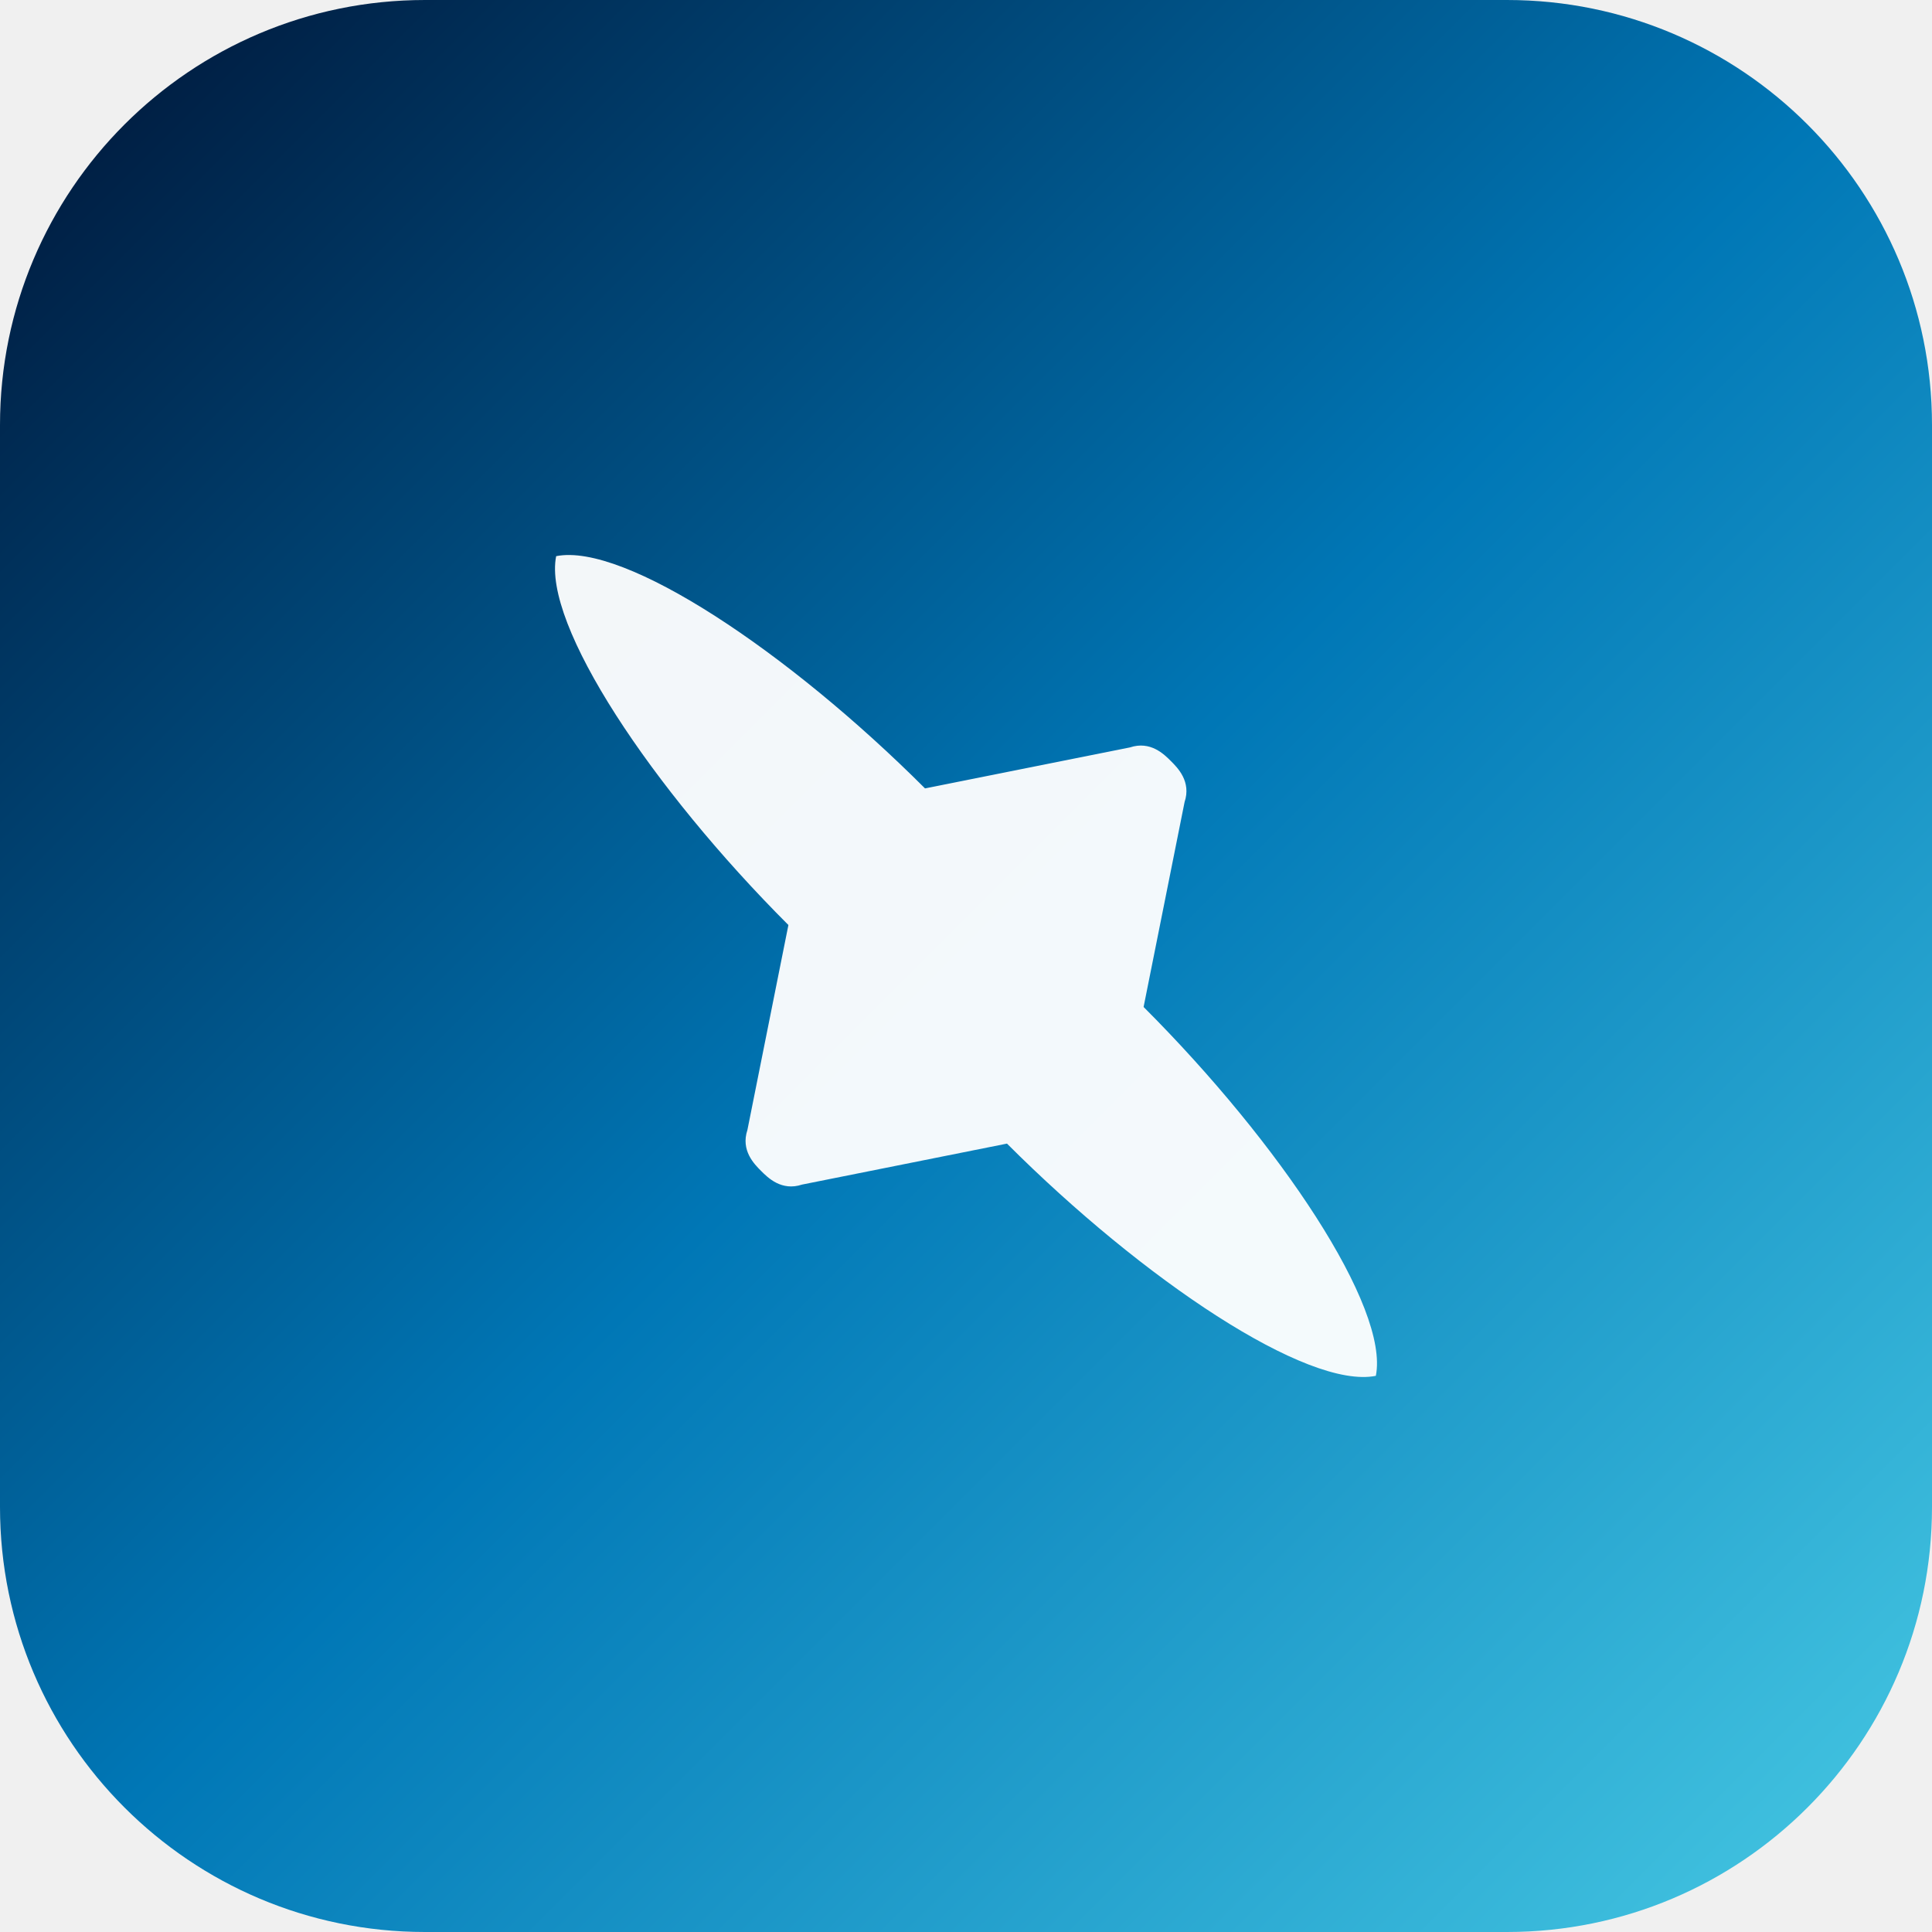
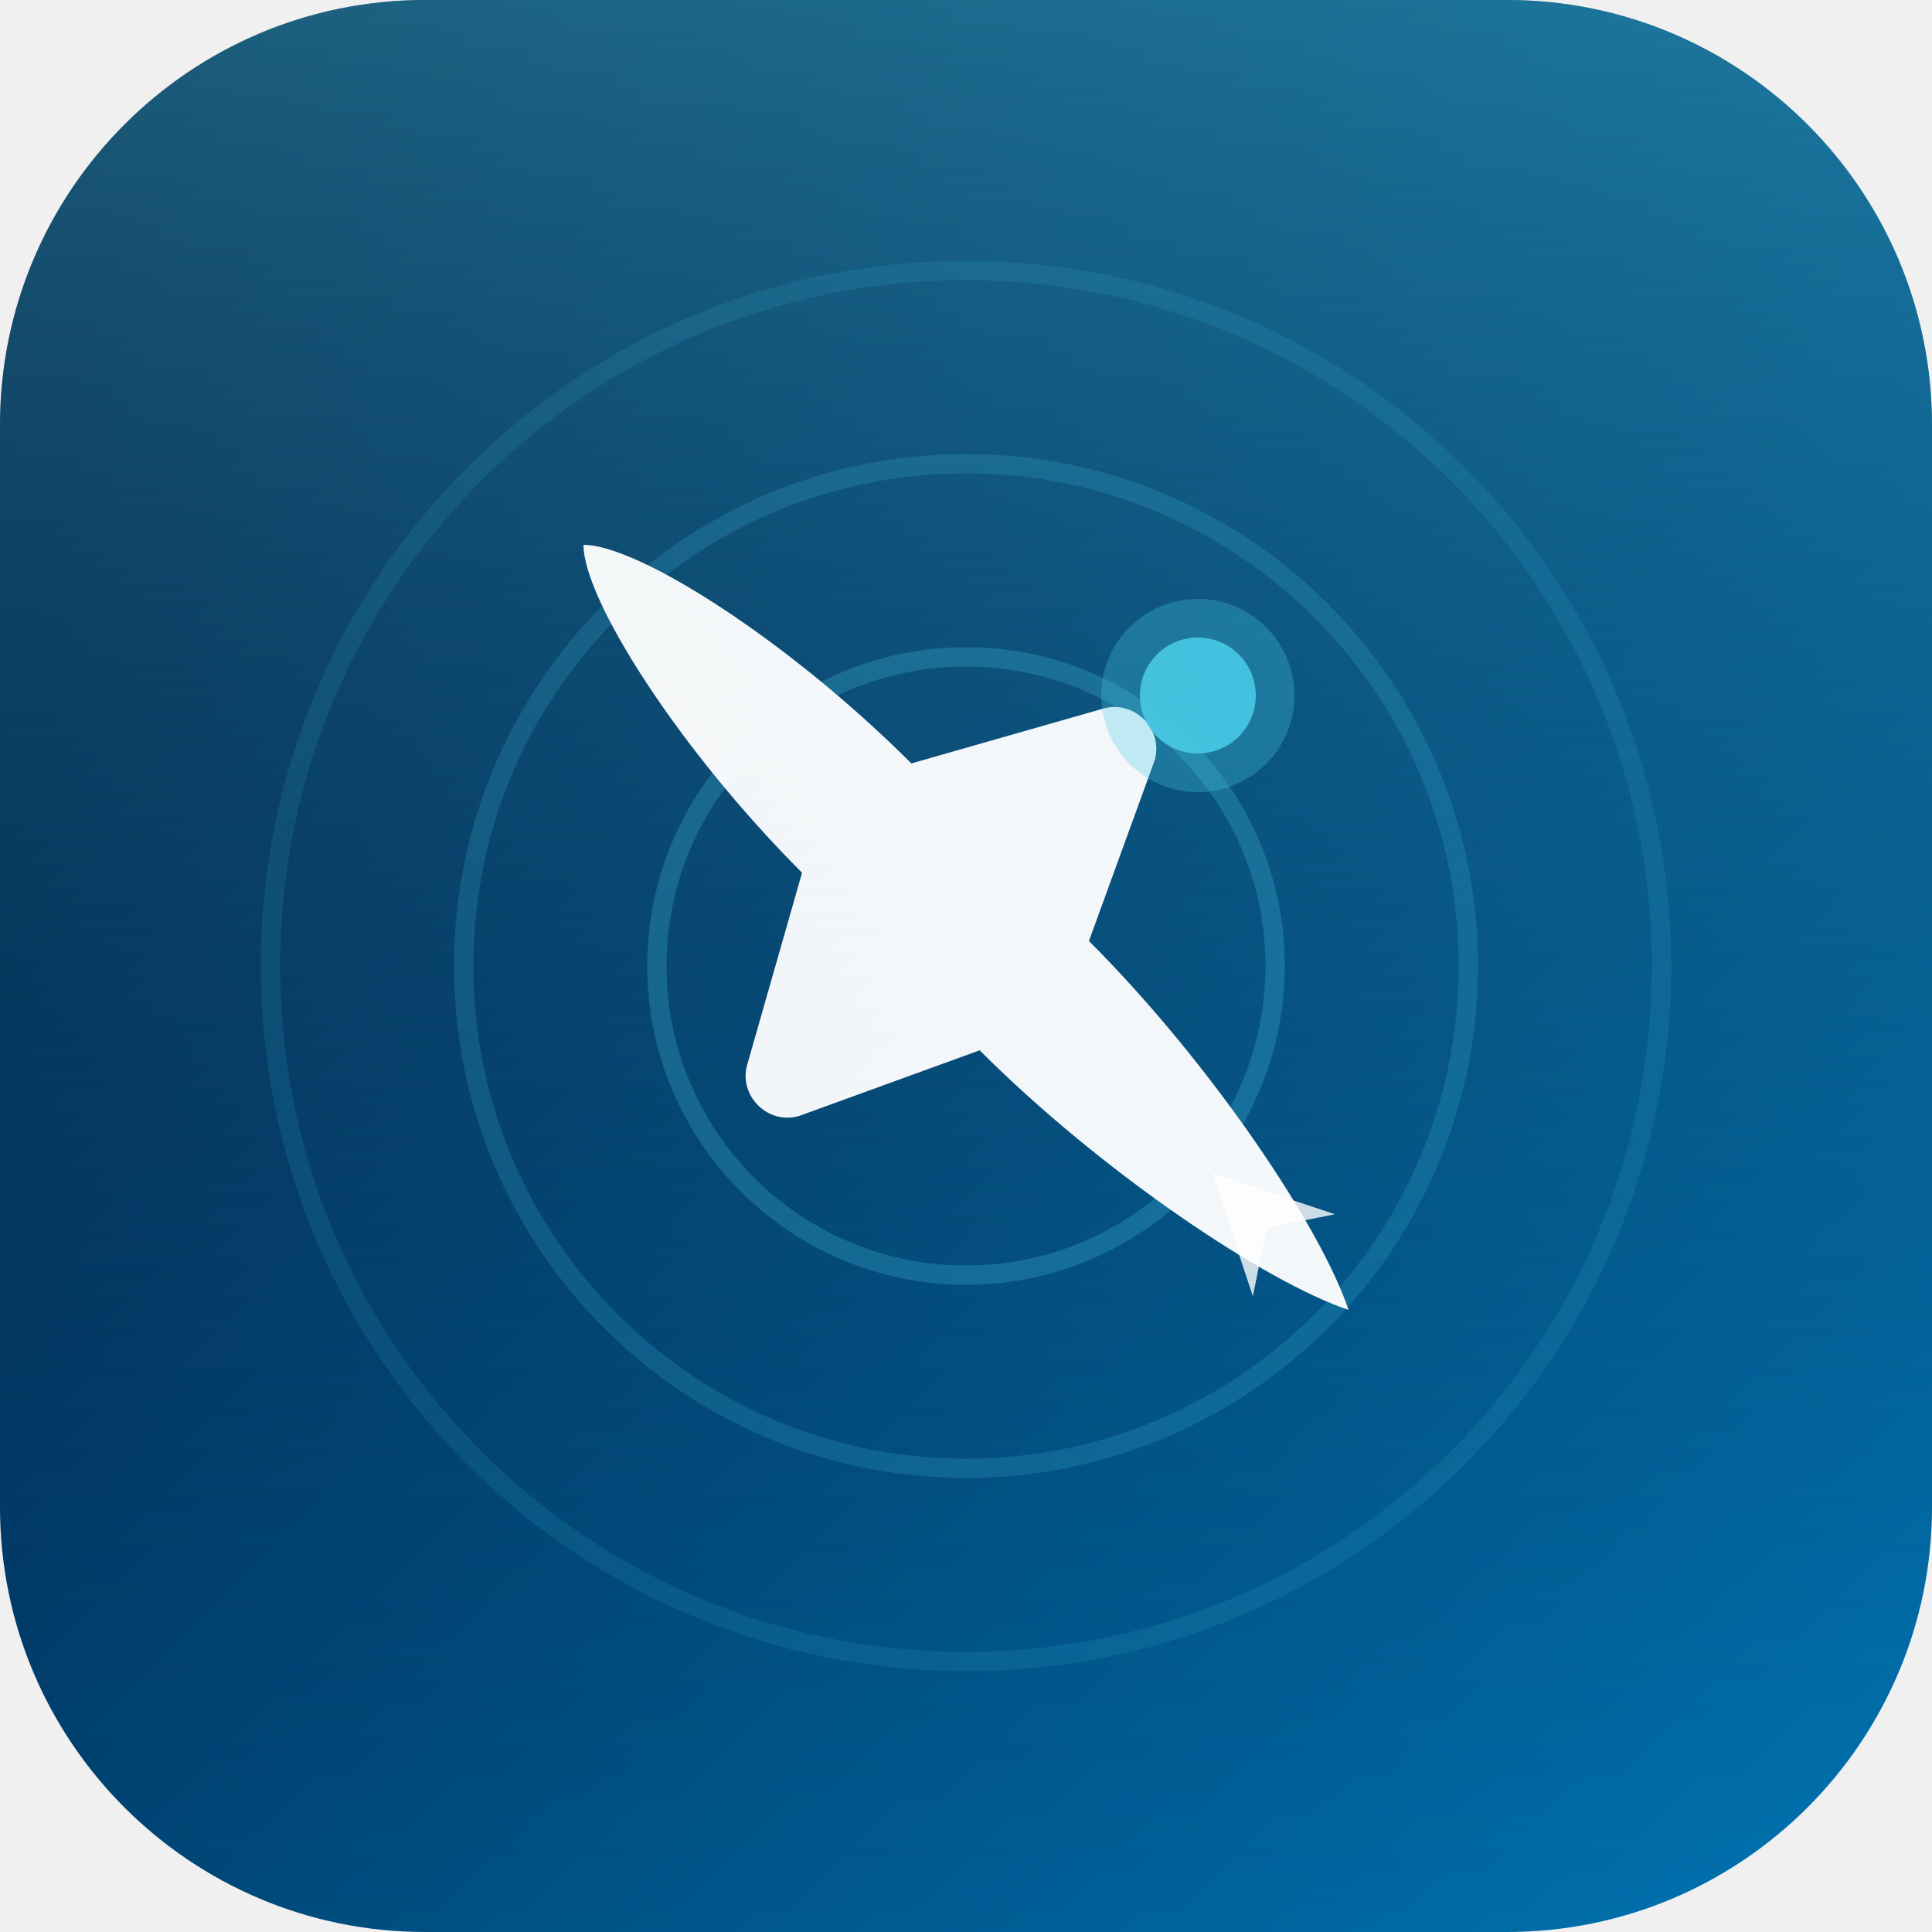
<svg xmlns="http://www.w3.org/2000/svg" viewBox="0 0 100 100">
  <defs>
    <linearGradient id="bg" x1="0" y1="0" x2="1" y2="1">
      <stop offset="0%" stop-color="#001233" />
-       <stop offset="50%" stop-color="#0077B6" />
-       <stop offset="100%" stop-color="#48CAE4" />
+       <stop offset="100%" stop-color="#0077B6" />
+     </linearGradient>
+     <linearGradient id="shine" x1="0" y1="0" x2="0" y2="1">
+       <stop offset="0%" stop-color="#48CAE4" stop-opacity="0.4" />
+       <stop offset="100%" stop-color="#001233" stop-opacity="0" />
    </linearGradient>
  </defs>
  <rect width="100" height="100" rx="22" fill="url(#bg)" />
-   <g transform="translate(50,50) rotate(-45)">
-     <path d="M0-30 C3-28 5-18 5-8 L14-2 C15-1.5 15-0.5 15 0 C15 0.5 15 1.5 14 2 L5 8 C5 18 3 28 0 30 C-3 28 -5 18 -5 8 L-14 2 C-15 1.5 -15 0.5 -15 0 C-15-0.5 -15-1.5 -14-2 L-5-8 C-5-18 -3-28 0-30Z" fill="white" opacity="0.95" />
+   <rect width="100" height="100" rx="22" fill="url(#shine)" />
+   <circle cx="50" cy="50" r="36" fill="none" stroke="#48CAE4" stroke-opacity="0.12" stroke-width="1" />
+   <circle cx="50" cy="50" r="26" fill="none" stroke="#48CAE4" stroke-opacity="0.18" stroke-width="1" />
+   <circle cx="50" cy="50" r="16" fill="none" stroke="#48CAE4" stroke-opacity="0.25" stroke-width="1" />
+   <g transform="translate(50,48) rotate(-45)">
+     <path d="M0-28 C2-26 4-17 4-8 L13-3 C14.5-2.2 14.5 0 13 0.8 L4 5 C4 14 2 24 0 28 C-2 24 -4 14 -4 5 L-13 0.8 C-14.5 0 -14.5-2.2 -13-3 L-4-8 C-4-17 -2-26 0-28Z" fill="white" opacity="0.95" />
+     <path d="M0 18 L3 24 L0 22 L-3 24Z" fill="white" opacity="0.8" />
  </g>
+   <circle cx="62" cy="36" r="3" fill="#48CAE4" opacity="0.9" />
+   <circle cx="62" cy="36" r="5" fill="#48CAE4" opacity="0.3" />
</svg>
